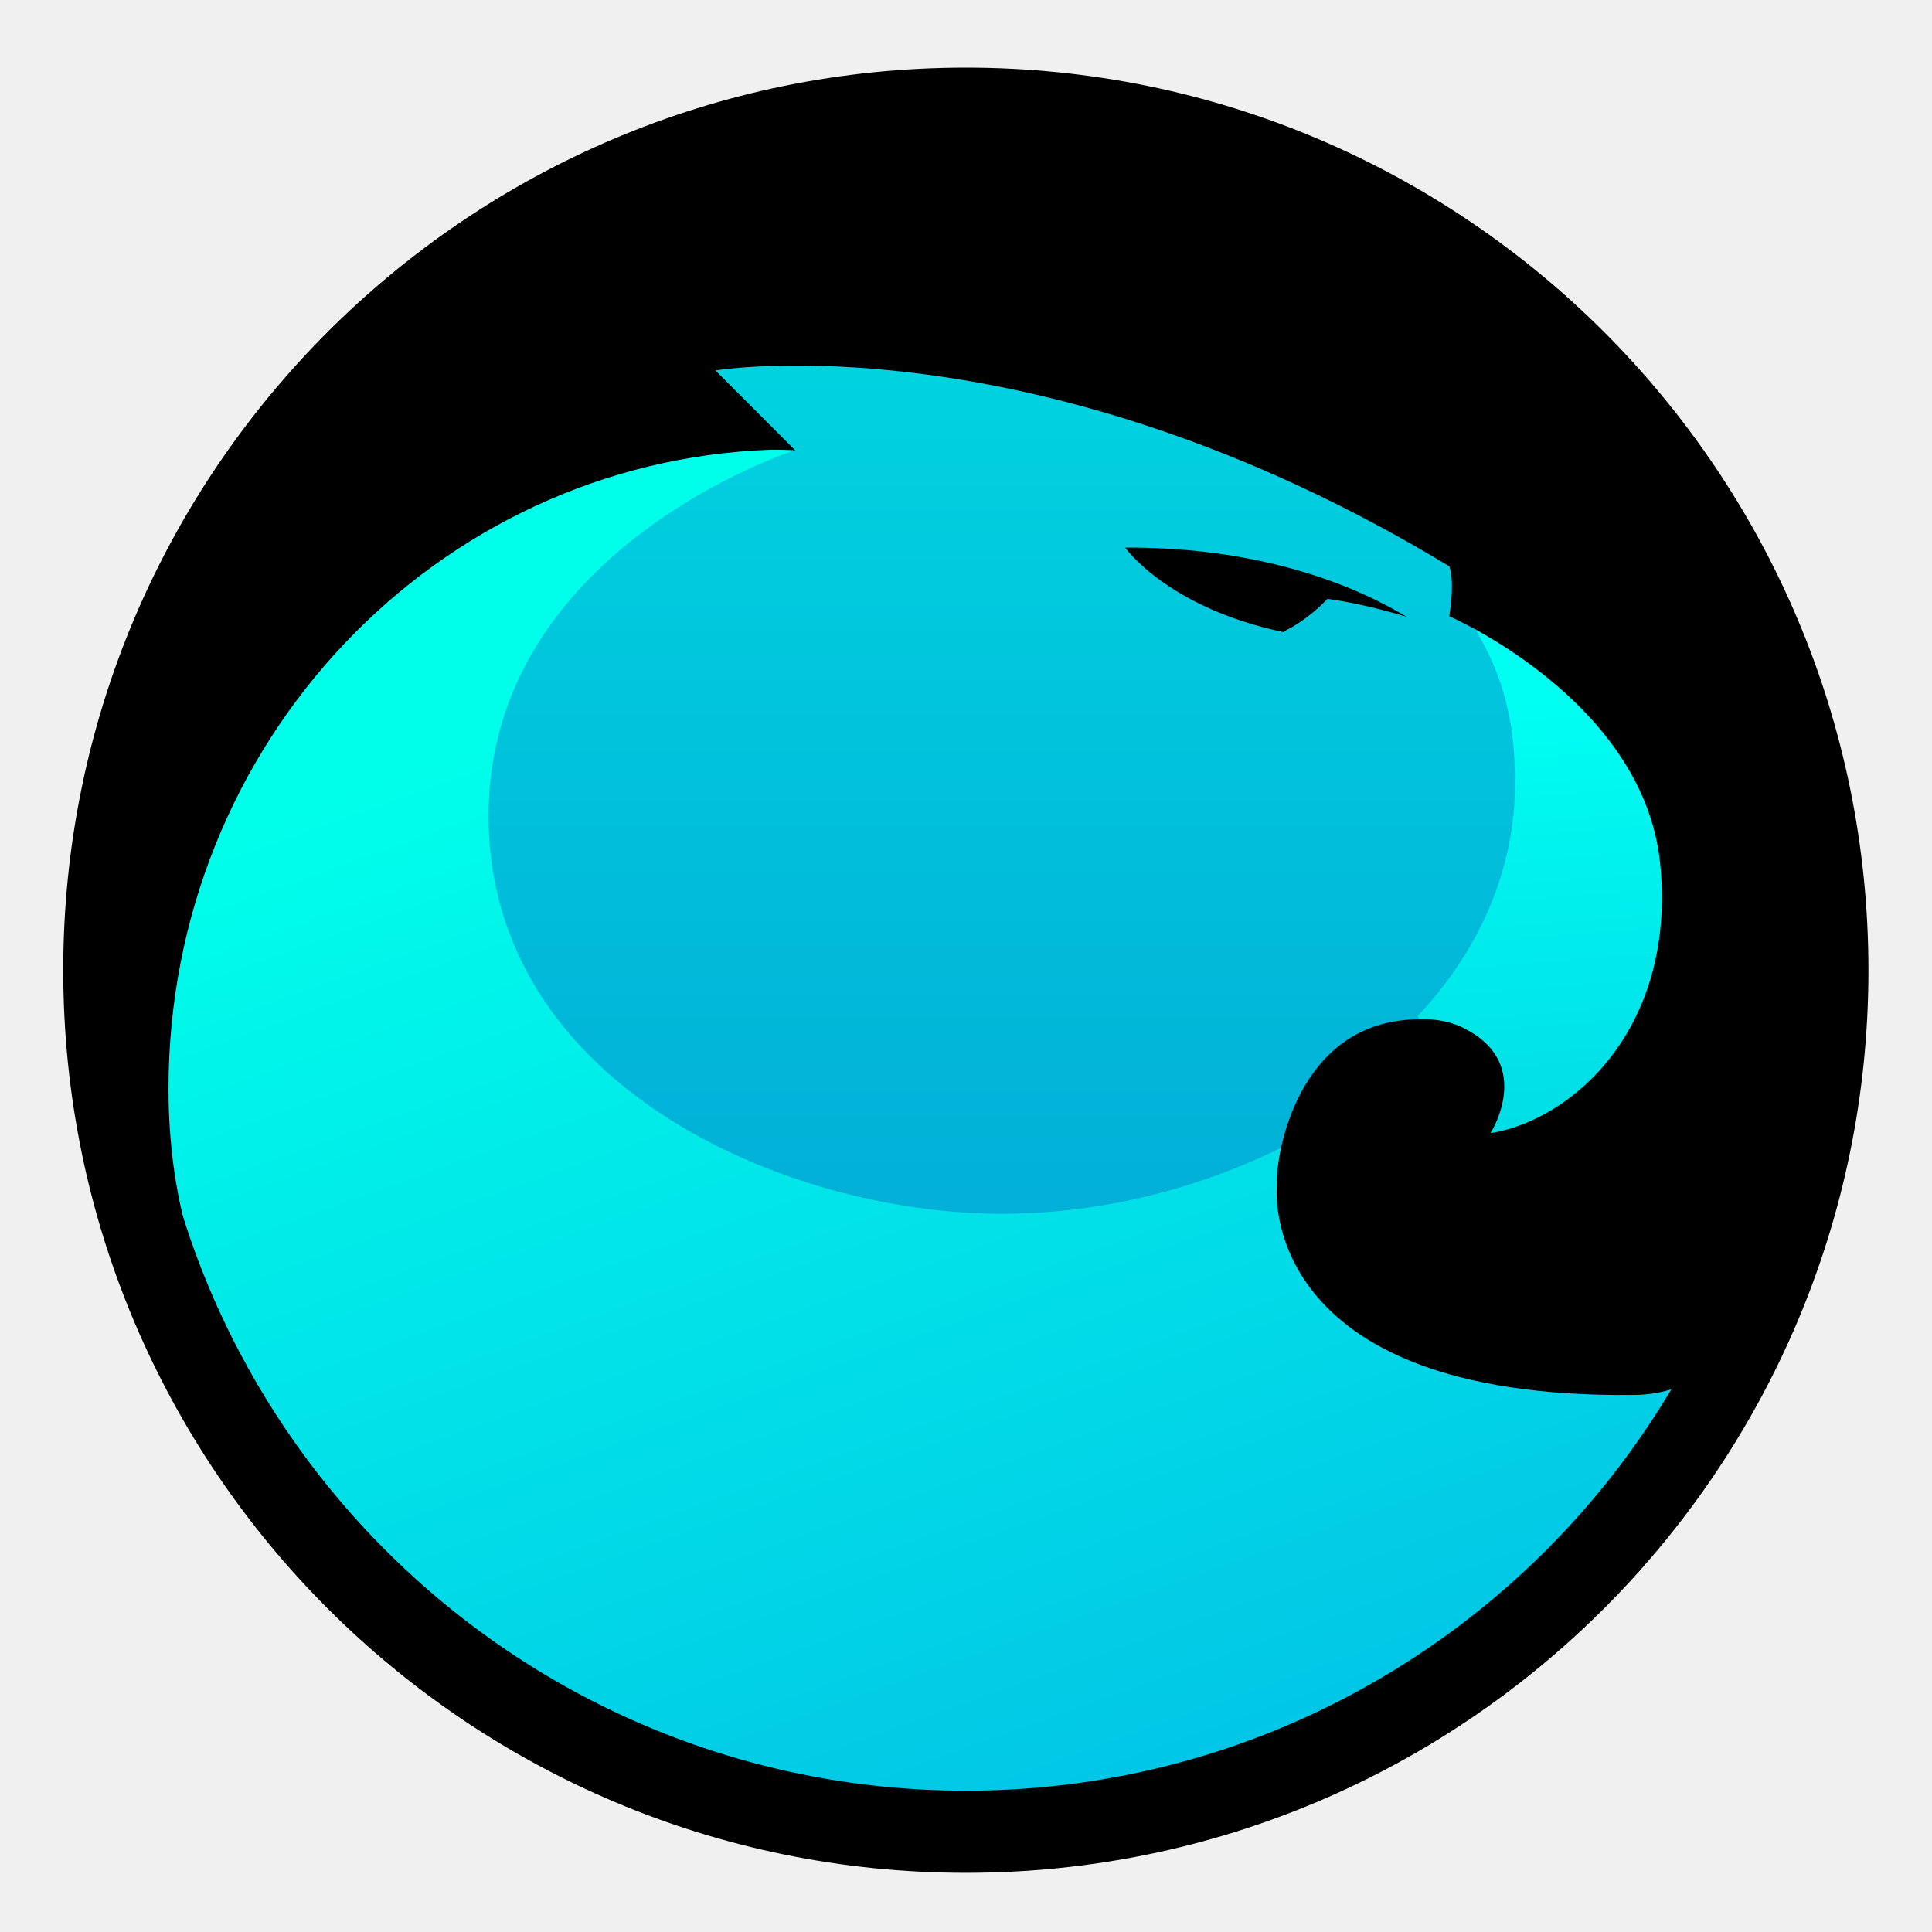
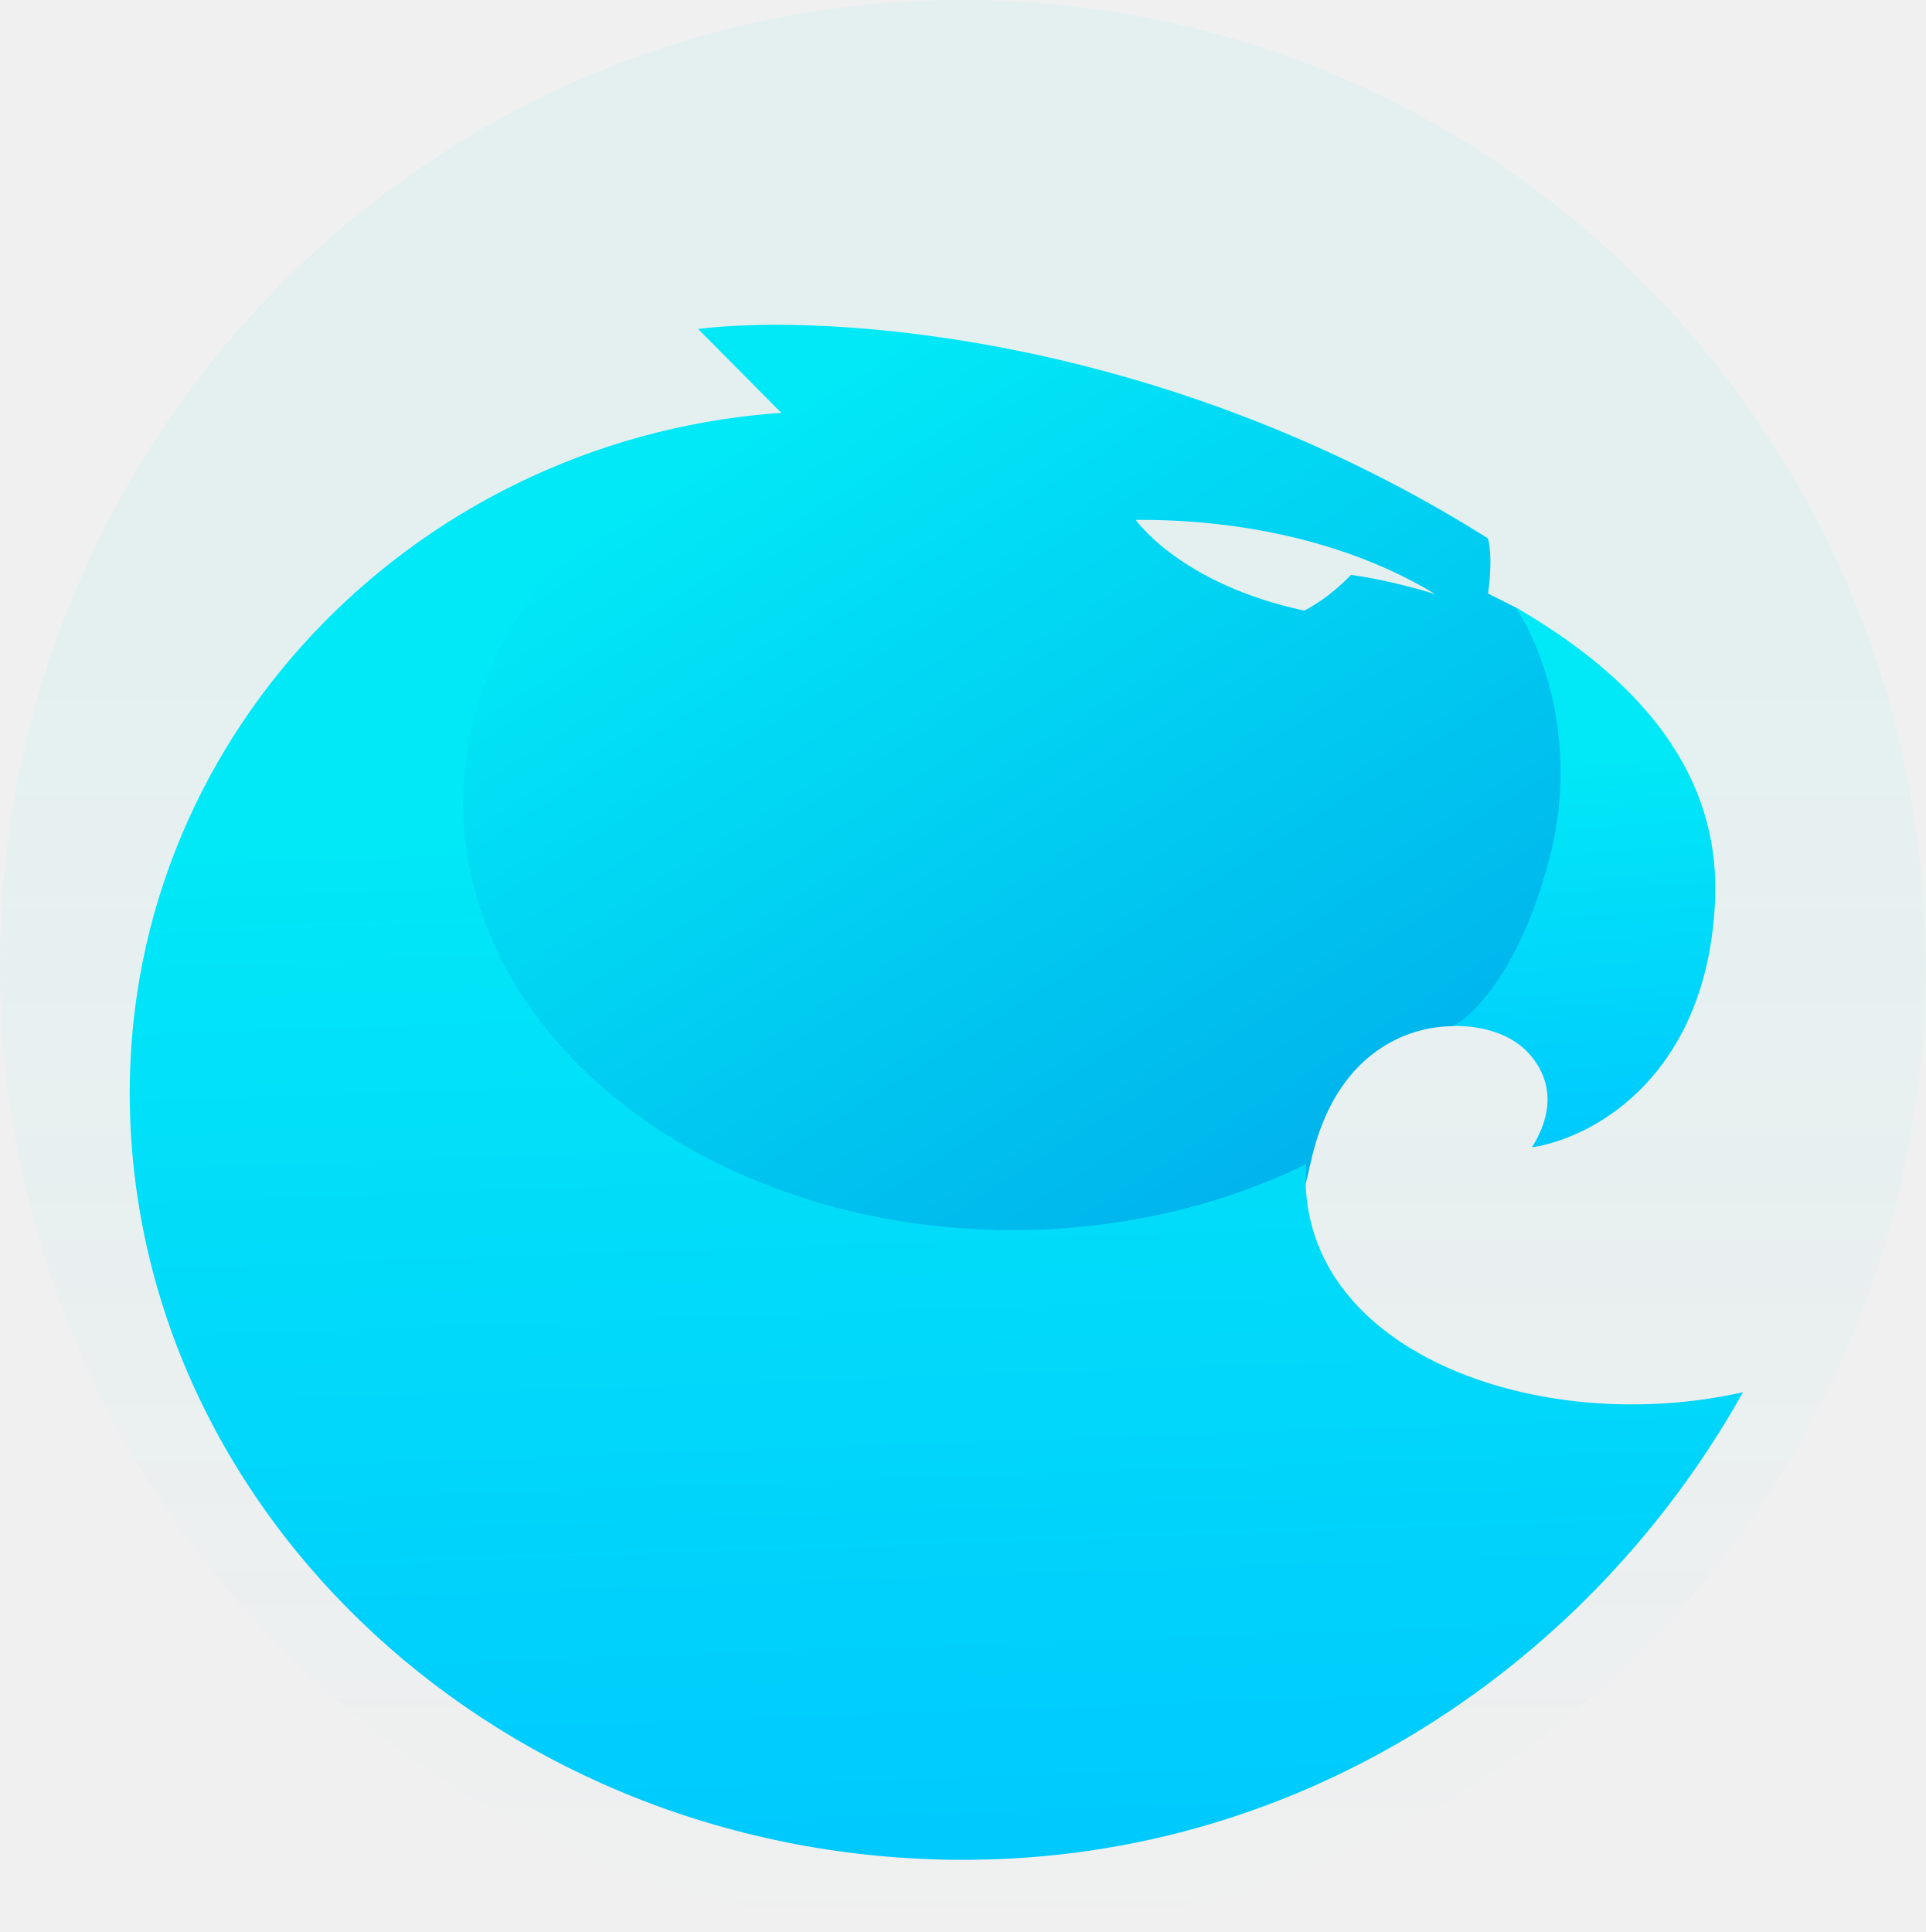
- <svg xmlns="http://www.w3.org/2000/svg" width="25" height="25" viewBox="0 0 256 256" fill="none">
-   <g clip-path="url(#clip0)">
-     <path d="M135.867 181.299C180.027 181.299 215.826 145.457 215.826 101.244C215.826 57.031 180.027 21.189 135.867 21.189C91.707 21.189 55.909 57.031 55.909 101.244C55.909 145.457 91.707 181.299 135.867 181.299Z" fill="url(#paint0_linear)" />
-     <path d="M192.825 79.399C198.554 87.17 200.758 94.184 200.758 103.714C200.758 115.278 195.994 125.959 187.884 134.605L192.818 153.057H207.807L223.589 135.139L227.818 108.925L228.702 93.301L213.097 75.651C199.229 73.974 192.47 75.228 192.825 79.399Z" fill="url(#paint1_linear)" />
-     <mask id="mask0" mask-type="alpha" maskUnits="userSpaceOnUse" x="15" y="55" width="210" height="202">
-       <path d="M18.356 155.18L21.086 166.039C21.086 166.039 53.356 232.325 125.998 256.952C125.998 256.952 194.956 229.224 224.31 181.299L180.921 145.382C180.921 145.382 161.525 160.828 132.698 160.828C103.872 160.828 64.731 143.616 64.731 108.131C64.731 72.646 105.282 59.672 105.282 59.672L88.001 55.434H43.829L15.796 123.049L18.356 155.18Z" fill="white" />
-     </mask>
-     <g mask="url(#mask0)">
-       <path d="M130.147 239.384C193.409 239.384 244.693 188.101 244.693 124.839C244.693 61.577 193.409 10.293 130.147 10.293C66.886 10.293 15.602 61.577 15.602 124.839C15.602 188.101 66.886 239.384 130.147 239.384Z" fill="url(#paint2_linear)" />
-     </g>
-     <mask id="mask1" mask-type="alpha" maskUnits="userSpaceOnUse" x="-12" y="-20" width="275" height="205">
-       <path d="M262.472 80.662C261.24 79.43 250.14 22.287 152.017 -11.521C148.915 -13.643 45.354 -30.343 61.166 -7.773C-29.974 15.496 -9.235 77.604 -9.235 80.662C-9.235 83.72 3.809 129.67 12.275 148.381C12.98 149.97 24.266 169.92 32.643 180.779C27.02 172.102 22.329 160.48 22.329 144.24C22.329 98.431 57.767 61.179 102.11 59.591C103.171 59.591 104.314 59.591 105.375 59.68L94.794 49.088C94.794 49.088 137.377 41.941 192.033 75.036C192.033 75.036 192.827 76.713 192.033 81.656C192.033 81.656 217.773 92.775 219.977 114.403C222.181 136.031 208.513 148.389 197.494 150.148C197.494 150.148 203.223 141.234 194.407 136.469C192.552 135.408 190.349 134.969 188.145 135.059C171.309 135.059 169.365 154.304 169.365 154.304C169.187 155.277 169.187 156.249 169.187 157.214C169.187 157.214 166.367 185.373 216.437 184.839C235.175 184.839 241.829 156.063 248.529 130.205C251 120.674 252.759 113.52 253.909 108.227C256.729 100.724 259.466 89.672 262.108 81.642L262.472 80.662Z" fill="white" />
-     </mask>
-     <g mask="url(#mask1)">
-       <path d="M128.171 241.017C190.362 241.017 240.778 189.118 240.778 125.098C240.778 61.077 190.362 9.179 128.171 9.179C65.98 9.179 15.564 61.077 15.564 125.098C15.564 189.118 65.98 241.017 128.171 241.017Z" fill="black" />
-     </g>
-     <path d="M170.253 83.594C170.958 83.238 173.251 82.095 175.893 79.357C181.183 80.062 186.385 81.739 186.385 81.739C176.776 75.913 163.642 72.469 149.091 72.558C149.091 72.558 154.649 80.5 170.076 83.765C170.076 83.773 170.164 83.684 170.253 83.594Z" fill="black" />
-     <path d="M127.978 8.96C194.03 8.96 247.577 62.506 247.577 128.559C247.577 194.611 194.03 248.158 127.978 248.158C61.925 248.158 8.379 194.611 8.379 128.559C8.379 62.506 61.925 8.96 127.978 8.96ZM127.978 19.843C67.936 19.843 19.262 68.516 19.262 128.559C19.262 188.601 67.936 237.275 127.978 237.275C188.02 237.275 236.694 188.601 236.694 128.559C236.694 68.516 188.02 19.843 127.978 19.843Z" fill="black" />
-   </g>
+ <svg xmlns="http://www.w3.org/2000/svg" width="283" height="284" fill="none">
+   <ellipse cx="141.5" cy="142" rx="141.5" ry="142" fill="url(#paint0_linear)" fill-opacity=".05" />
+   <path d="M252.081 132.61c.982-20.459-13.258-34.032-29.327-43.35l-10.446 61.582c7.232-.406 10.767 2.349 12.053 3.646 1.607 1.62 5.624 6.482.803 14.18 10.044-1.621 25.731-11.344 26.917-36.058z" fill="url(#paint1_linear)" />
+   <path fill-rule="evenodd" clip-rule="evenodd" d="M115.061 60.913l-12.454-12.56c18.748-2.295 68.217.649 116.105 30.791.803 3.242 0 8.103 0 8.103l4.017 2.026c3.482 4.997 9.401 19.204 5.223 36.058s-11.383 24.038-14.463 25.524c-6.428 0-17.355 3.727-20.891 20.257-3.535 16.53-10.311 20.122-13.257 19.852l-70.708.81-46.602-27.549-6.83-57.126L68.46 89.273l23.703-19.447 16.873-6.887 6.026-2.026zm83.509 23.598c-3.118 3.259-6.033 4.823-6.865 5.247-18.207-3.887-24.766-13.34-24.766-13.34 17.173-.105 32.673 3.994 44.013 10.928 0 0-6.138-1.996-12.382-2.835z" fill="url(#paint2_linear)" />
+   <path fill-rule="evenodd" clip-rule="evenodd" d="M191.977 171.117c-12.481 6.147-27.279 9.705-43.145 9.705-44.597 0-80.75-28.115-80.75-62.797 0-25.62 19.727-47.655 48.014-57.422-53.797 3.11-97.028 46.48-97.028 99.995 0 61.761 54.86 112.793 122.533 112.793 50.533 0 92.597-29.402 114.591-68.74-30.263 6.83-66.088-6.155-64.215-33.534z" fill="url(#paint3_linear)" />
  <defs>
-     <linearGradient id="paint0_linear" x1="135.867" y1="21.189" x2="135.867" y2="181.299" gradientUnits="userSpaceOnUse">
-       <stop stop-color="#00DBE2" />
-       <stop offset="1" stop-color="#02A9D6" />
+     <linearGradient id="paint0_linear" x1="141.5" y1="99.375" x2="141.5" y2="287.733" gradientUnits="userSpaceOnUse">
+       <stop stop-color="#01E8F8" />
+       <stop offset="1" stop-color="#01E8F8" stop-opacity="0" />
    </linearGradient>
-     <linearGradient id="paint1_linear" x1="208.293" y1="92.376" x2="214.237" y2="166.515" gradientUnits="userSpaceOnUse">
-       <stop stop-color="#00FFF3" />
-       <stop offset="1" stop-color="#01D3E2" />
+     <linearGradient id="paint1_linear" x1="232.389" y1="111.72" x2="237.798" y2="181.287" gradientUnits="userSpaceOnUse">
+       <stop stop-color="#01E8F7" />
+       <stop offset="1" stop-color="#00C2FF" />
    </linearGradient>
-     <linearGradient id="paint2_linear" x1="88.426" y1="88.665" x2="159.527" y2="287.62" gradientUnits="userSpaceOnUse">
-       <stop stop-color="#00FFEB" />
-       <stop offset="1" stop-color="#02B4E4" />
+     <linearGradient id="paint2_linear" x1="111.561" y1="63.191" x2="184.824" y2="179.059" gradientUnits="userSpaceOnUse">
+       <stop stop-color="#01E8F7" />
+       <stop offset="1" stop-color="#00B3EC" />
    </linearGradient>
-     <clipPath id="clip0">
-       <rect width="256" height="256" fill="white" />
-     </clipPath>
+     <linearGradient id="paint3_linear" x1="138.644" y1="120.788" x2="145.198" y2="308.103" gradientUnits="userSpaceOnUse">
+       <stop stop-color="#01E8F7" />
+       <stop offset="1" stop-color="#00C2FF" />
+     </linearGradient>
  </defs>
</svg>
